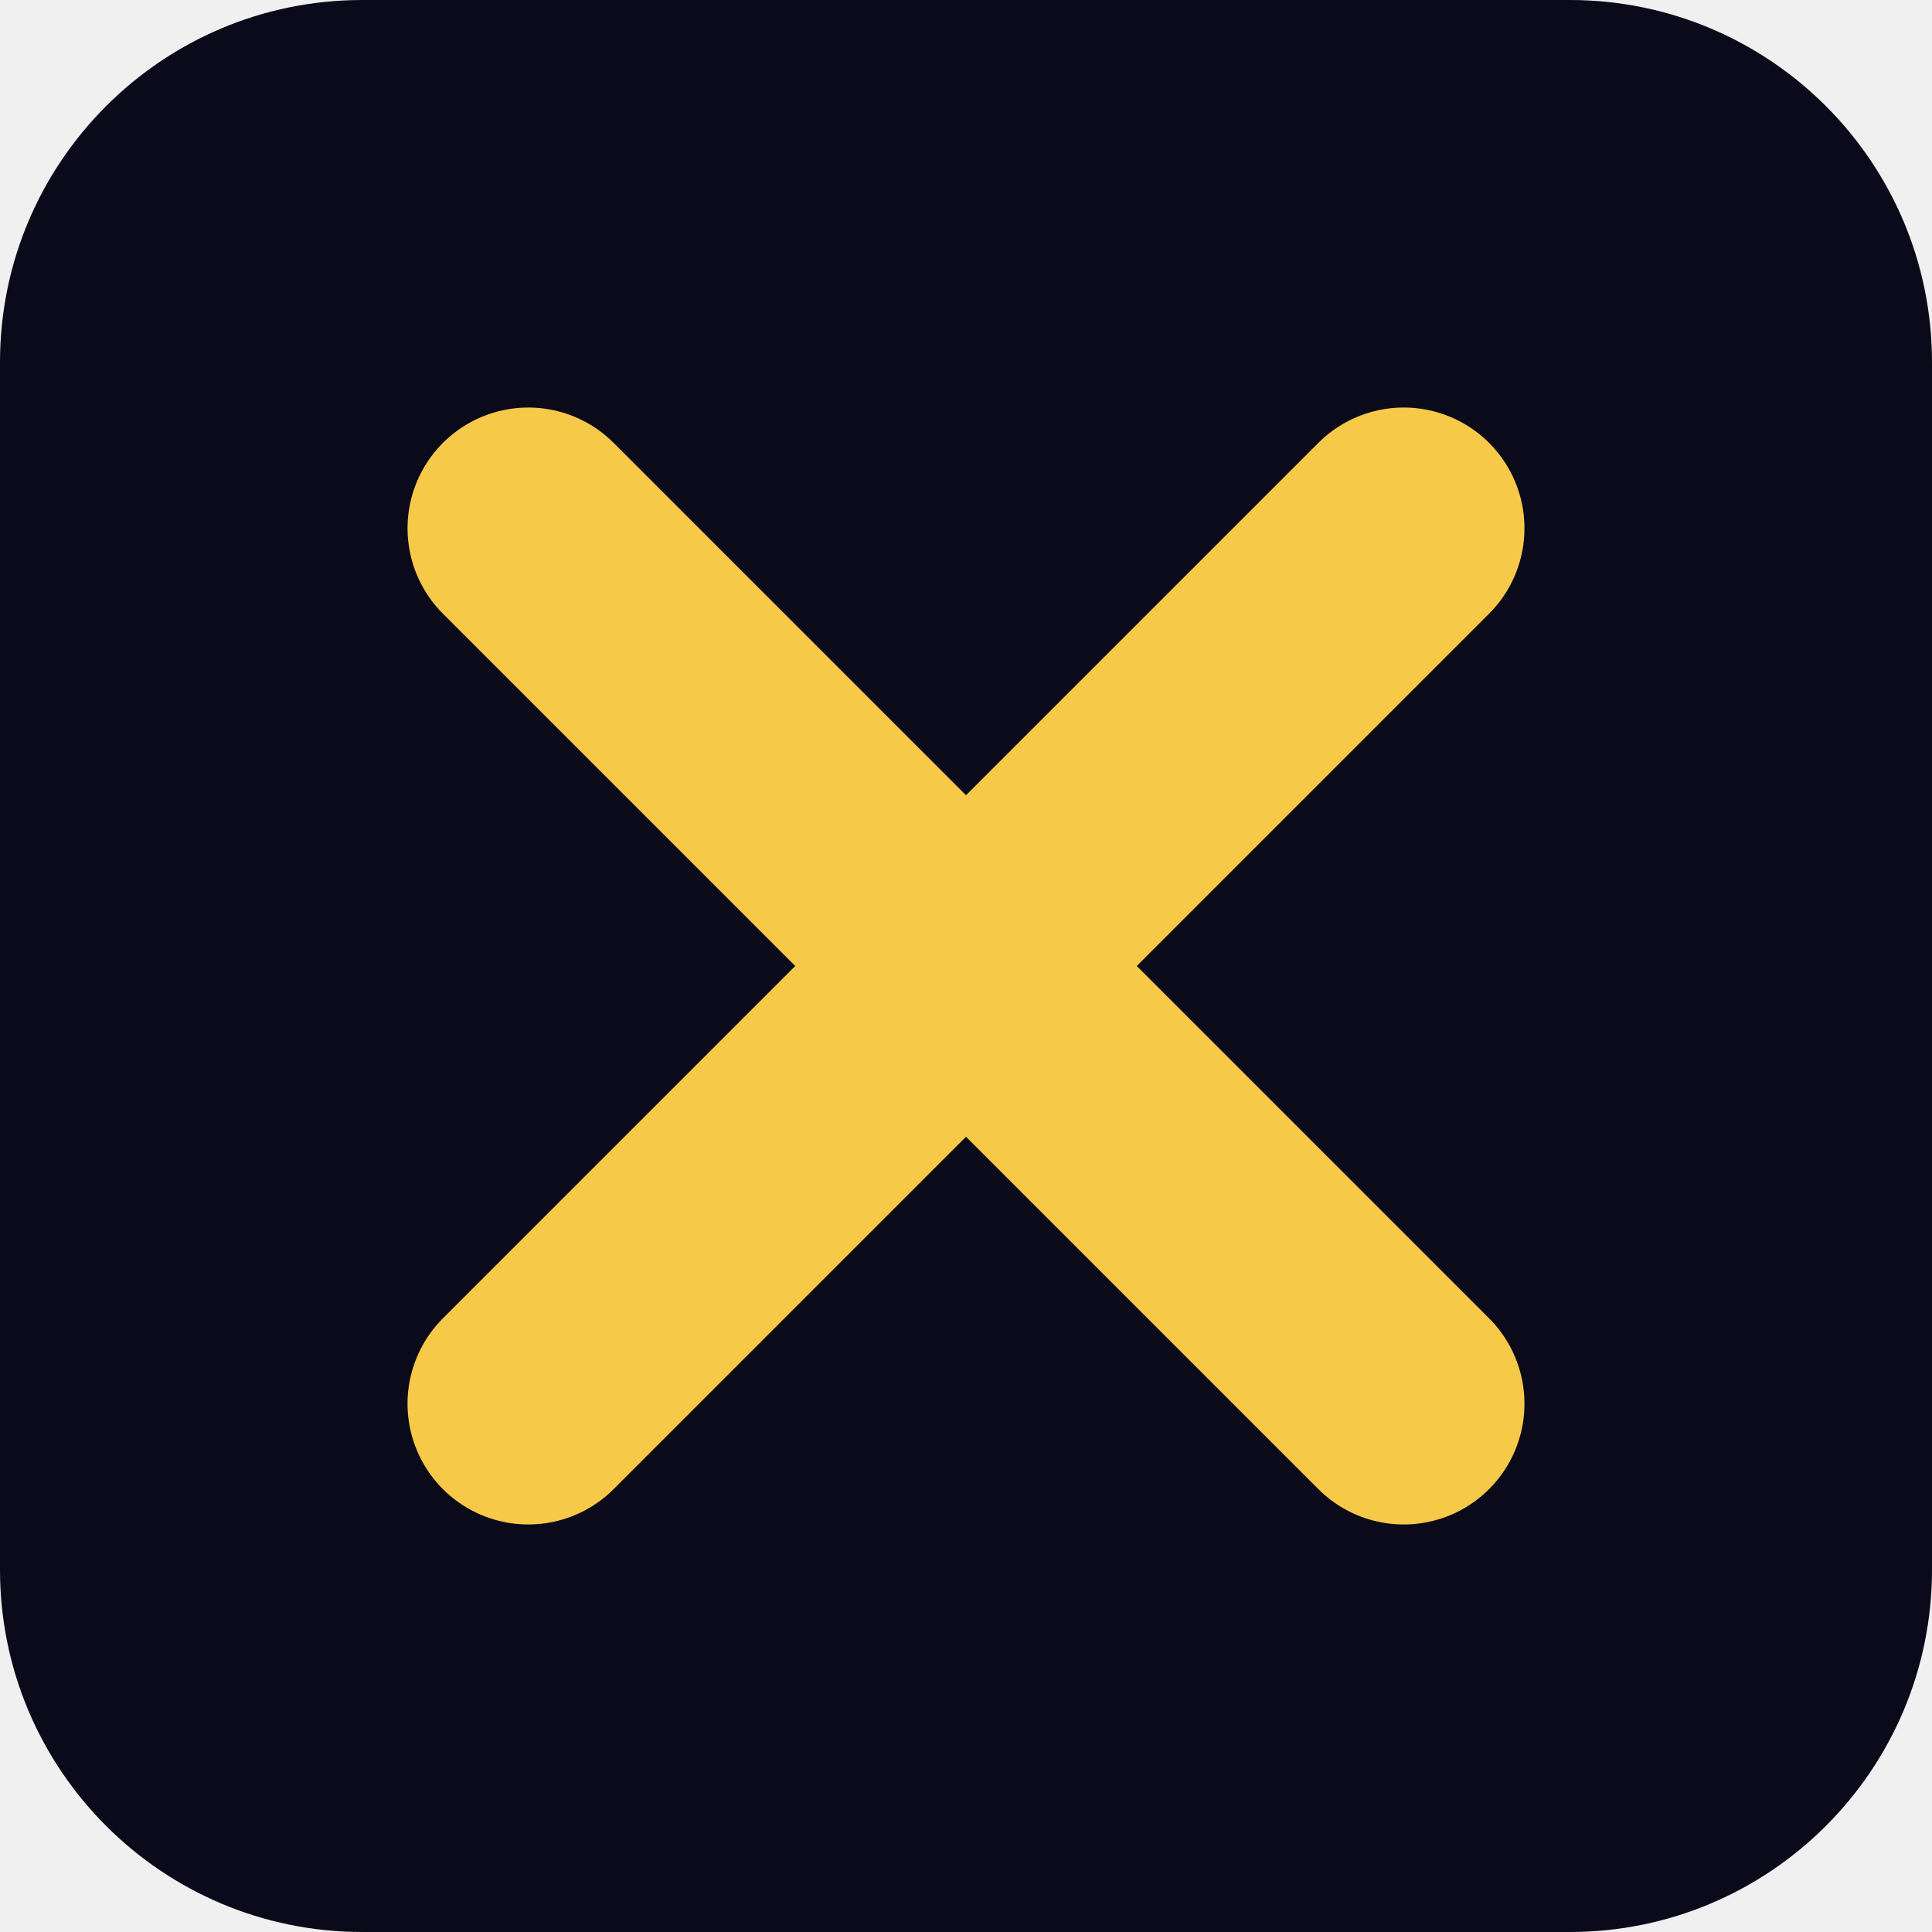
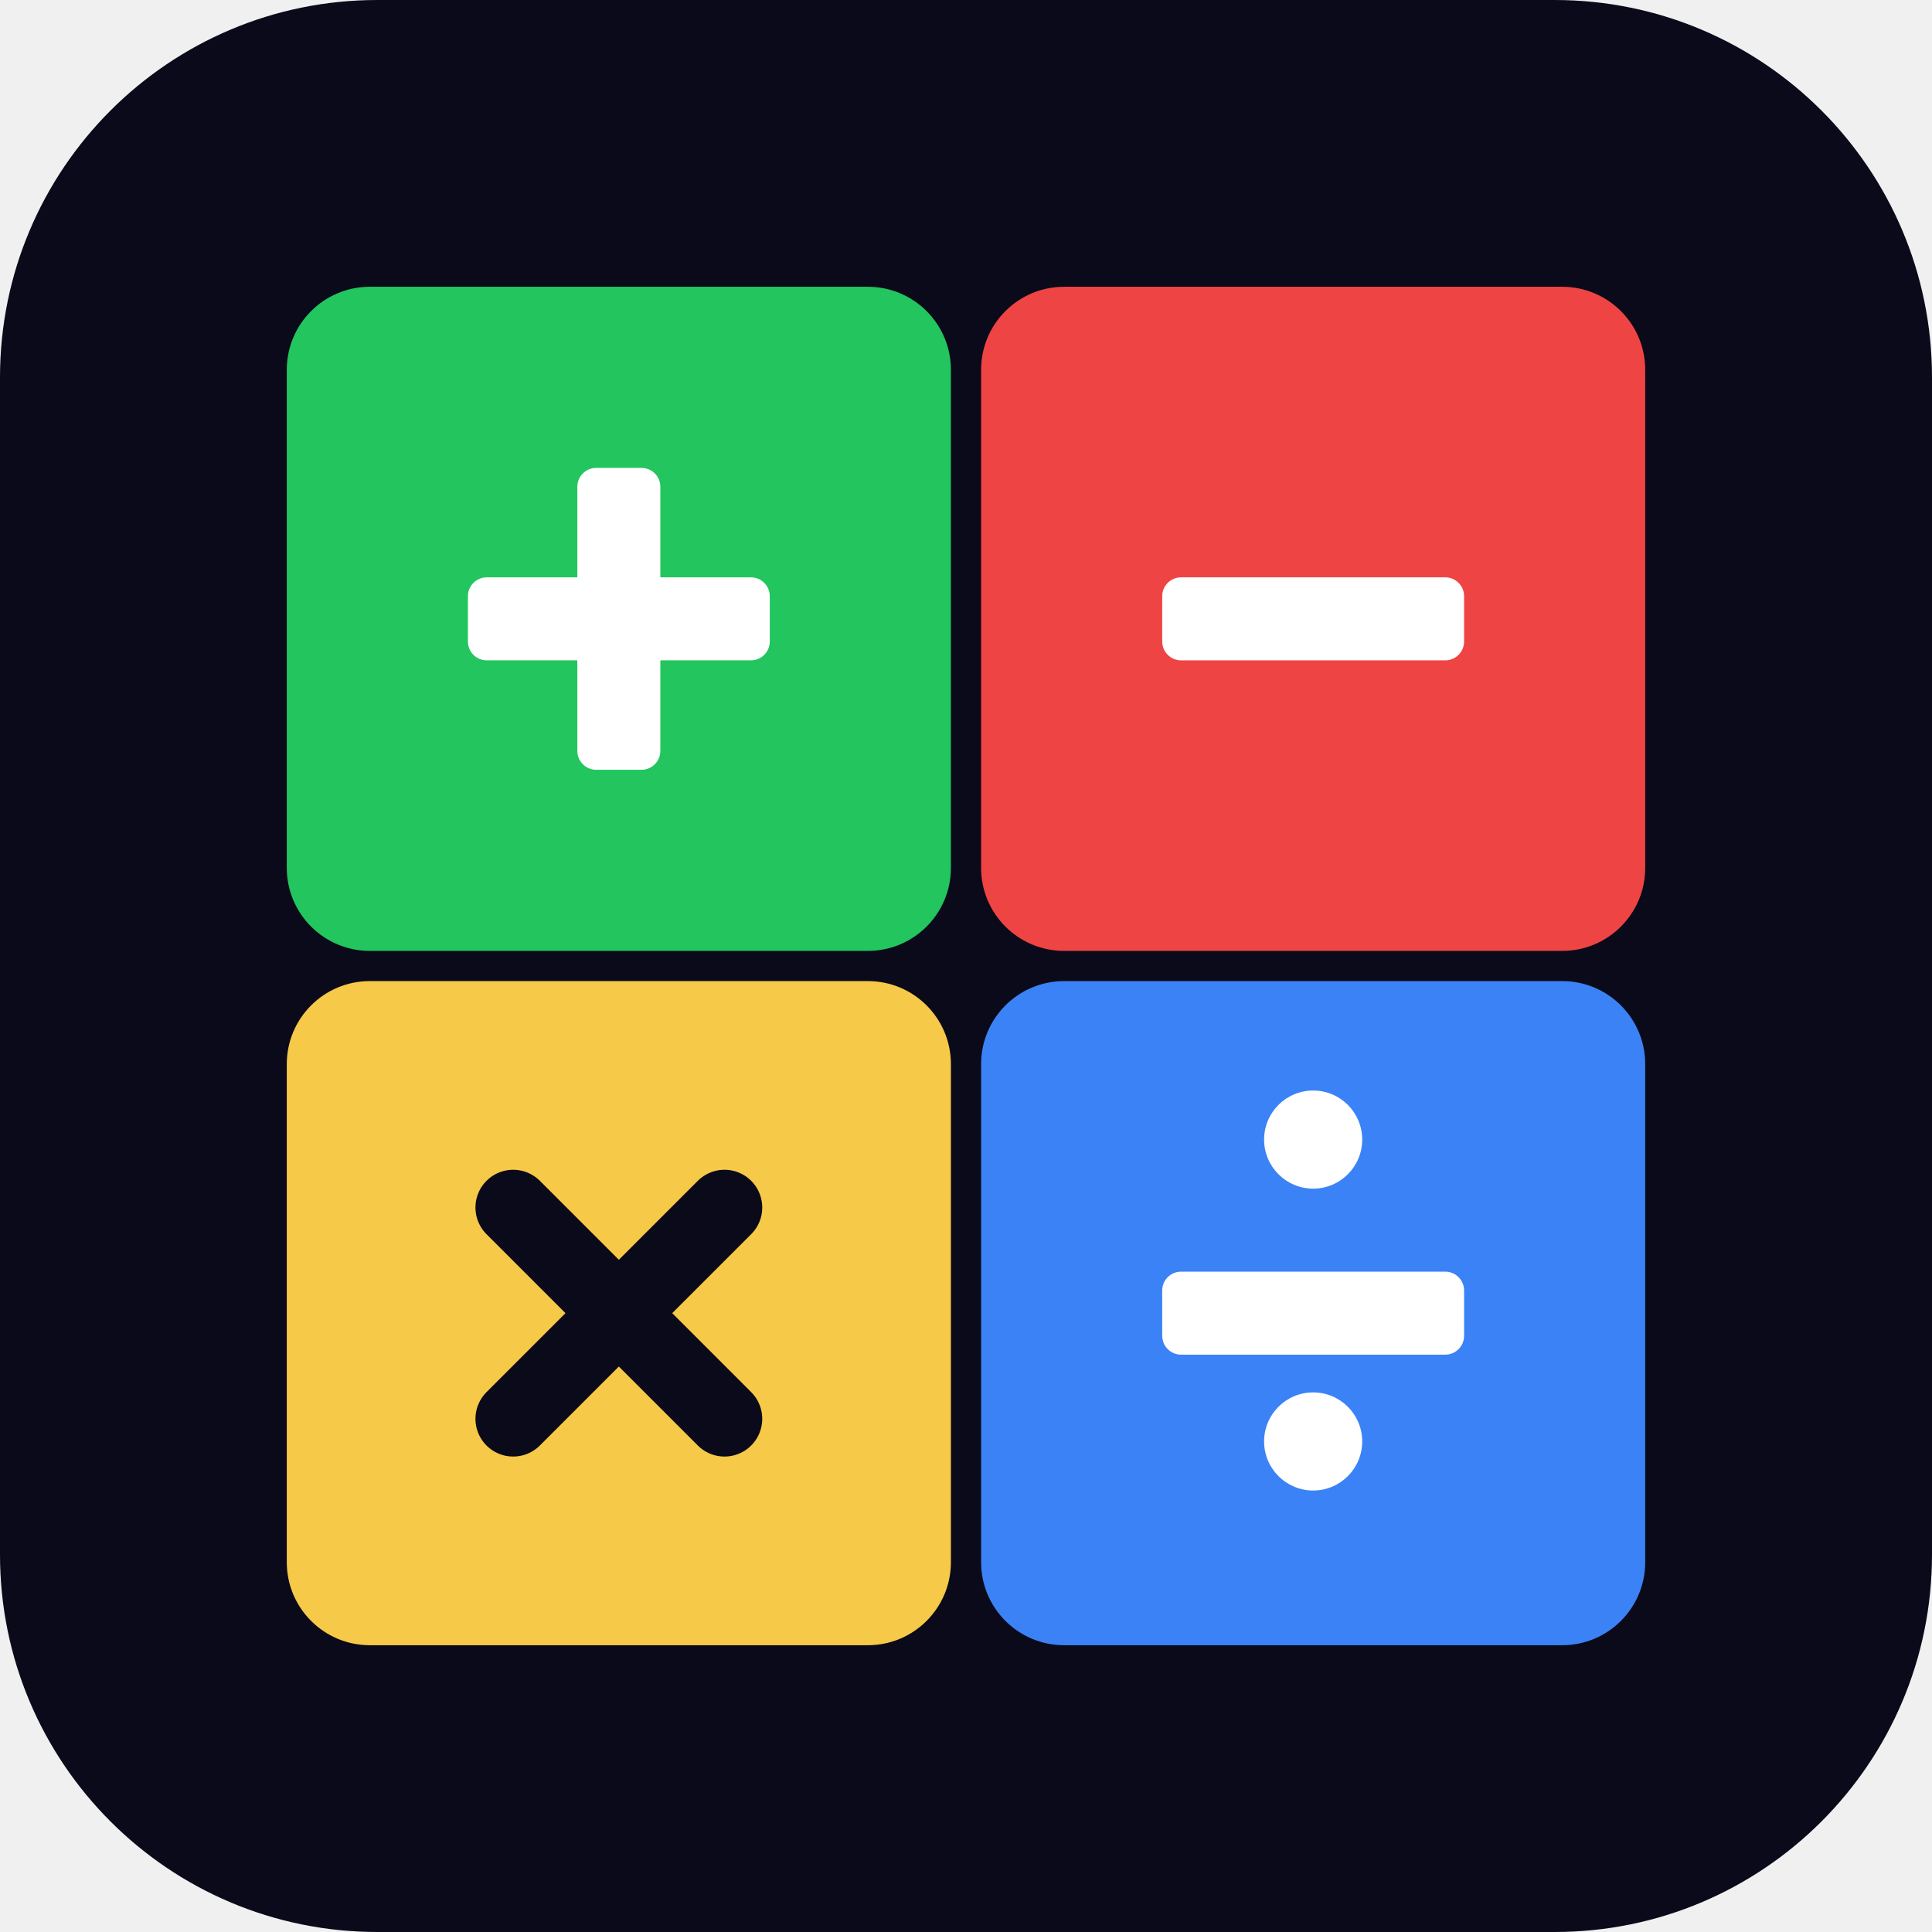
<svg xmlns="http://www.w3.org/2000/svg" viewBox="0 0 512 512">
-   <rect width="512" height="512" rx="96" fill="#0a0a1a" />
-   <line x1="140" y1="140" x2="372" y2="372" stroke="#f7c948" stroke-width="64" stroke-linecap="round" />
-   <line x1="372" y1="140" x2="140" y2="372" stroke="#f7c948" stroke-width="64" stroke-linecap="round" />
+   <rect width="512" height="512" rx="100" fill="#0a0a1a" />
+   <rect x="76" y="76" width="176" height="176" rx="22" fill="#22c55e" />
+   <rect x="124" y="153" width="80" height="22" rx="5" fill="white" />
+   <rect x="153" y="124" width="22" height="80" rx="5" fill="white" />
+   <rect x="260" y="76" width="176" height="176" rx="22" fill="#ef4444" />
+   <rect x="308" y="153" width="80" height="22" rx="5" fill="white" />
+   <rect x="76" y="260" width="176" height="176" rx="22" fill="#f7c948" />
+   <line x1="136" y1="320" x2="192" y2="376" stroke="#0a0a1a" stroke-width="20" stroke-linecap="round" />
+   <line x1="192" y1="320" x2="136" y2="376" stroke="#0a0a1a" stroke-width="20" stroke-linecap="round" />
+   <rect x="260" y="260" width="176" height="176" rx="22" fill="#3b82f6" />
+   <rect x="308" y="337" width="80" height="22" rx="5" fill="white" />
+   <circle cx="348" cy="302" r="13" fill="white" />
+   <circle cx="348" cy="382" r="13" fill="white" />
</svg>
